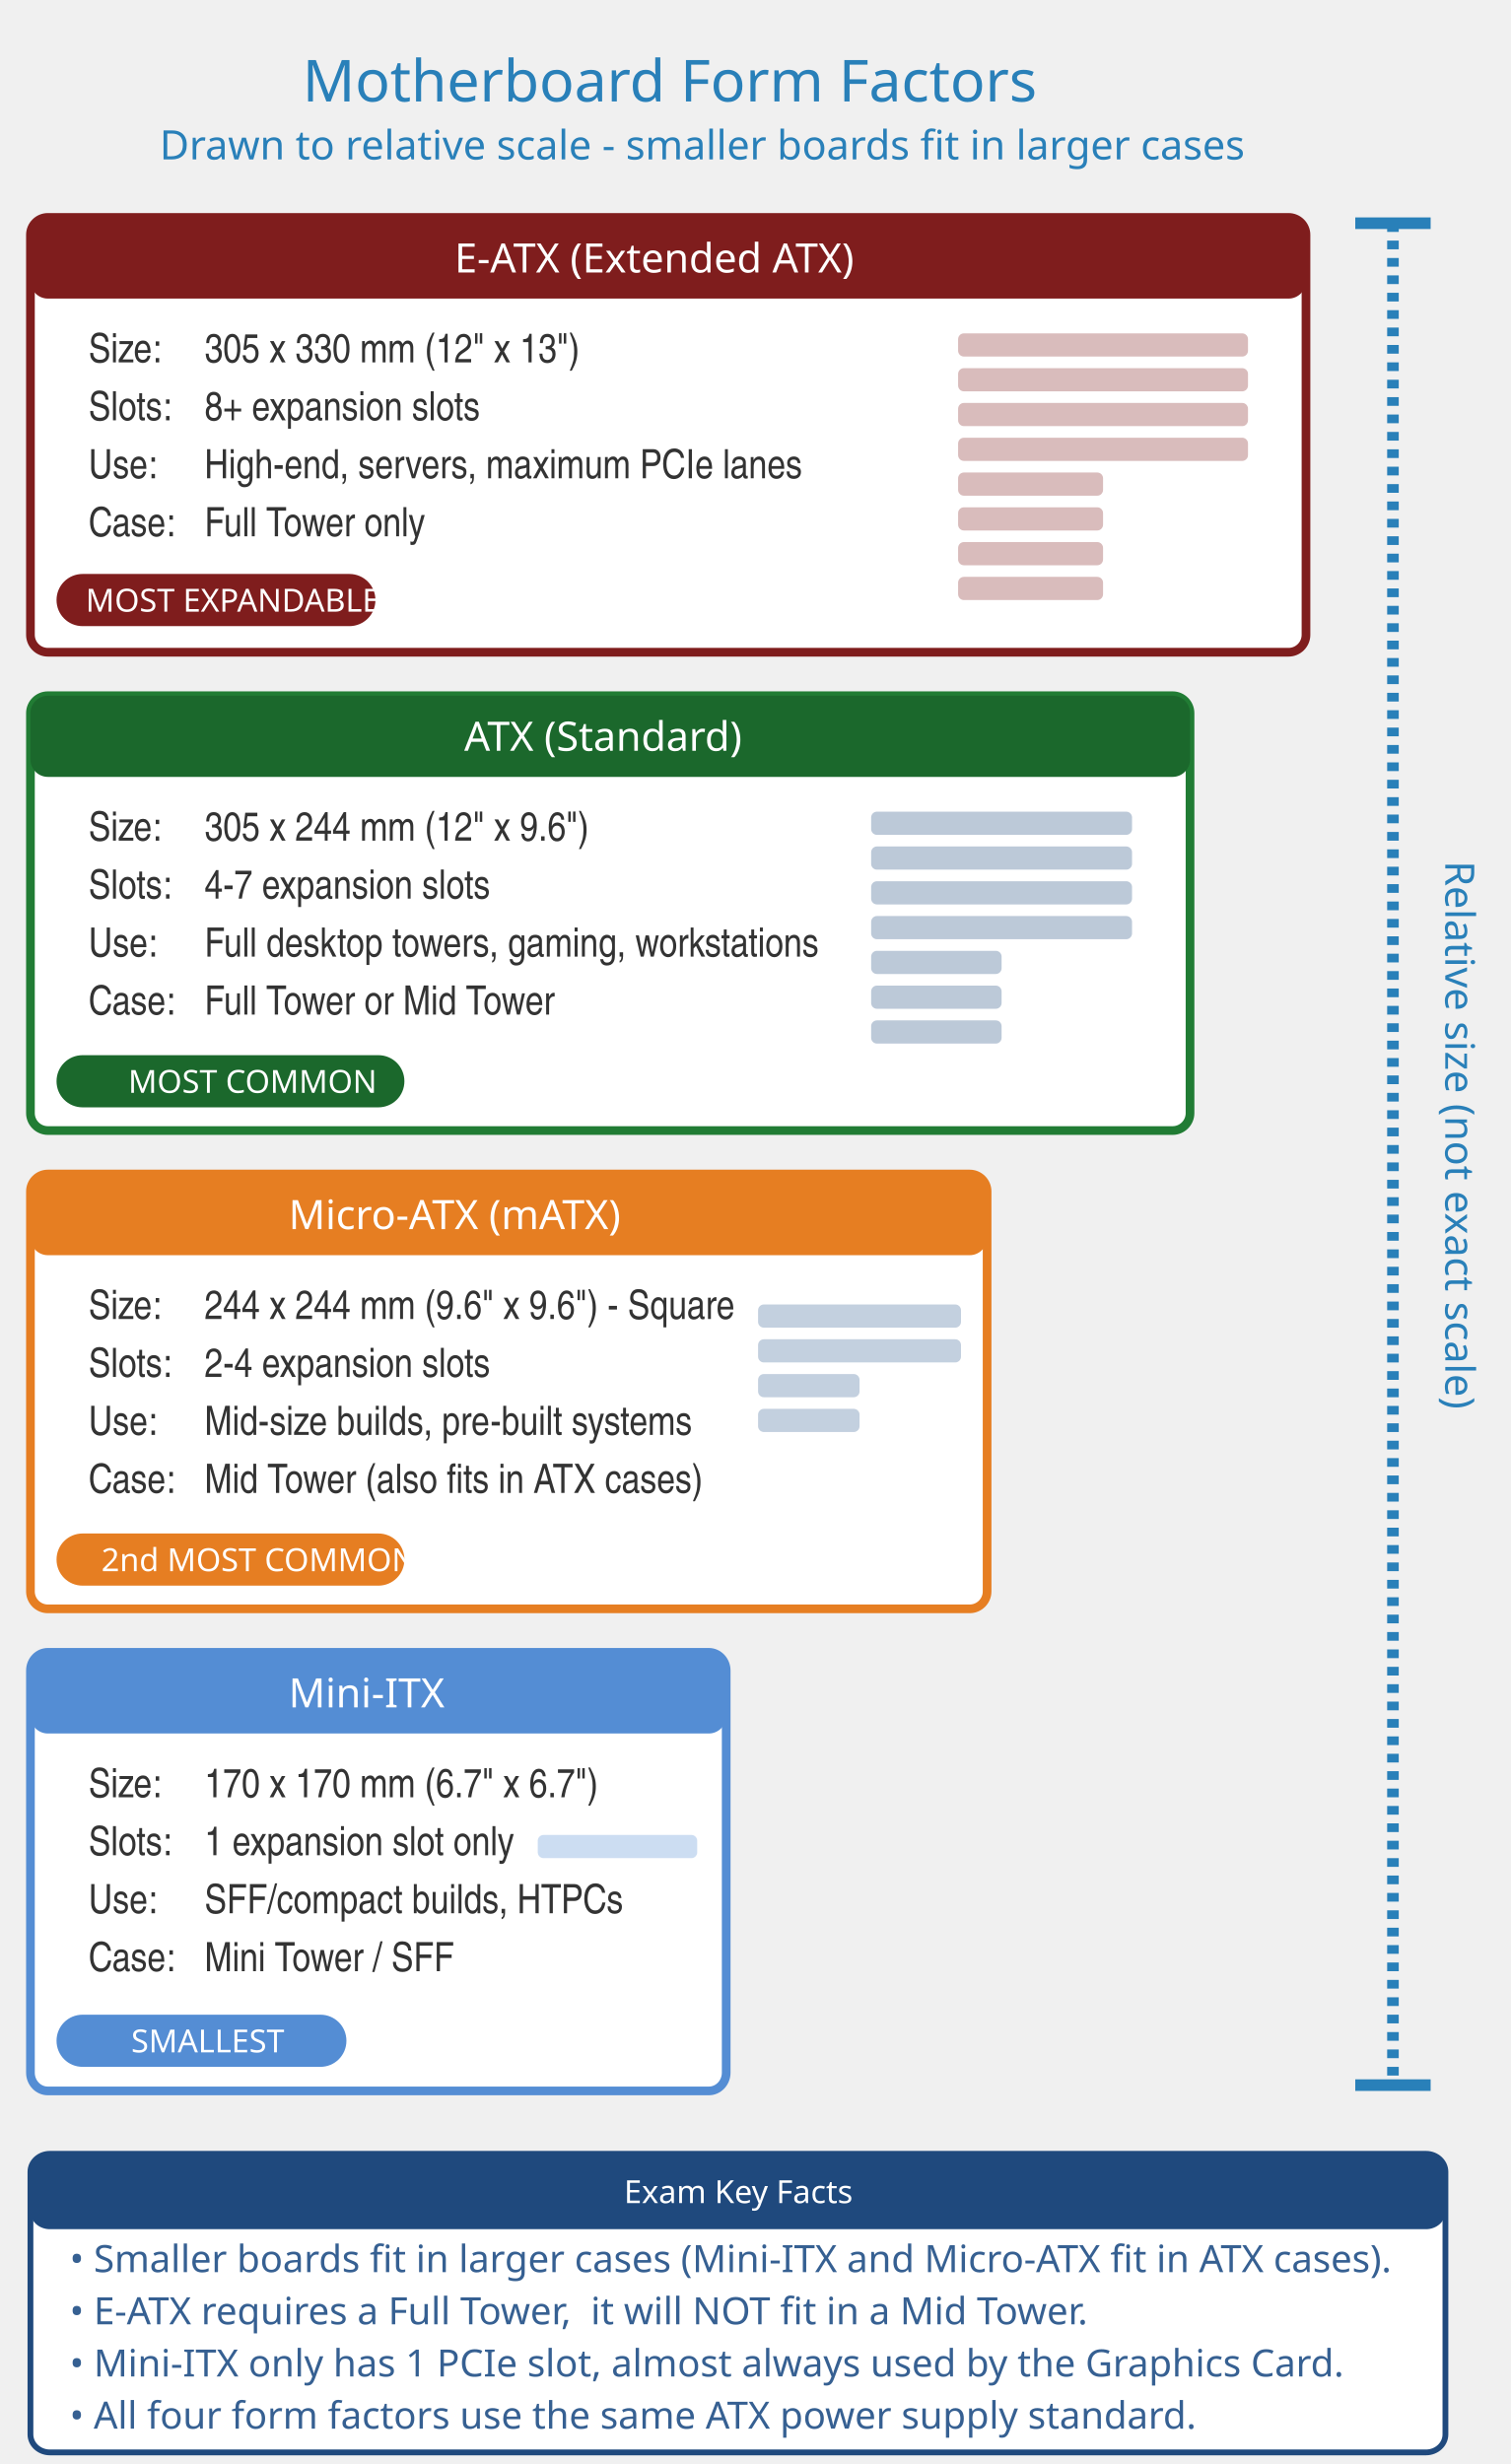
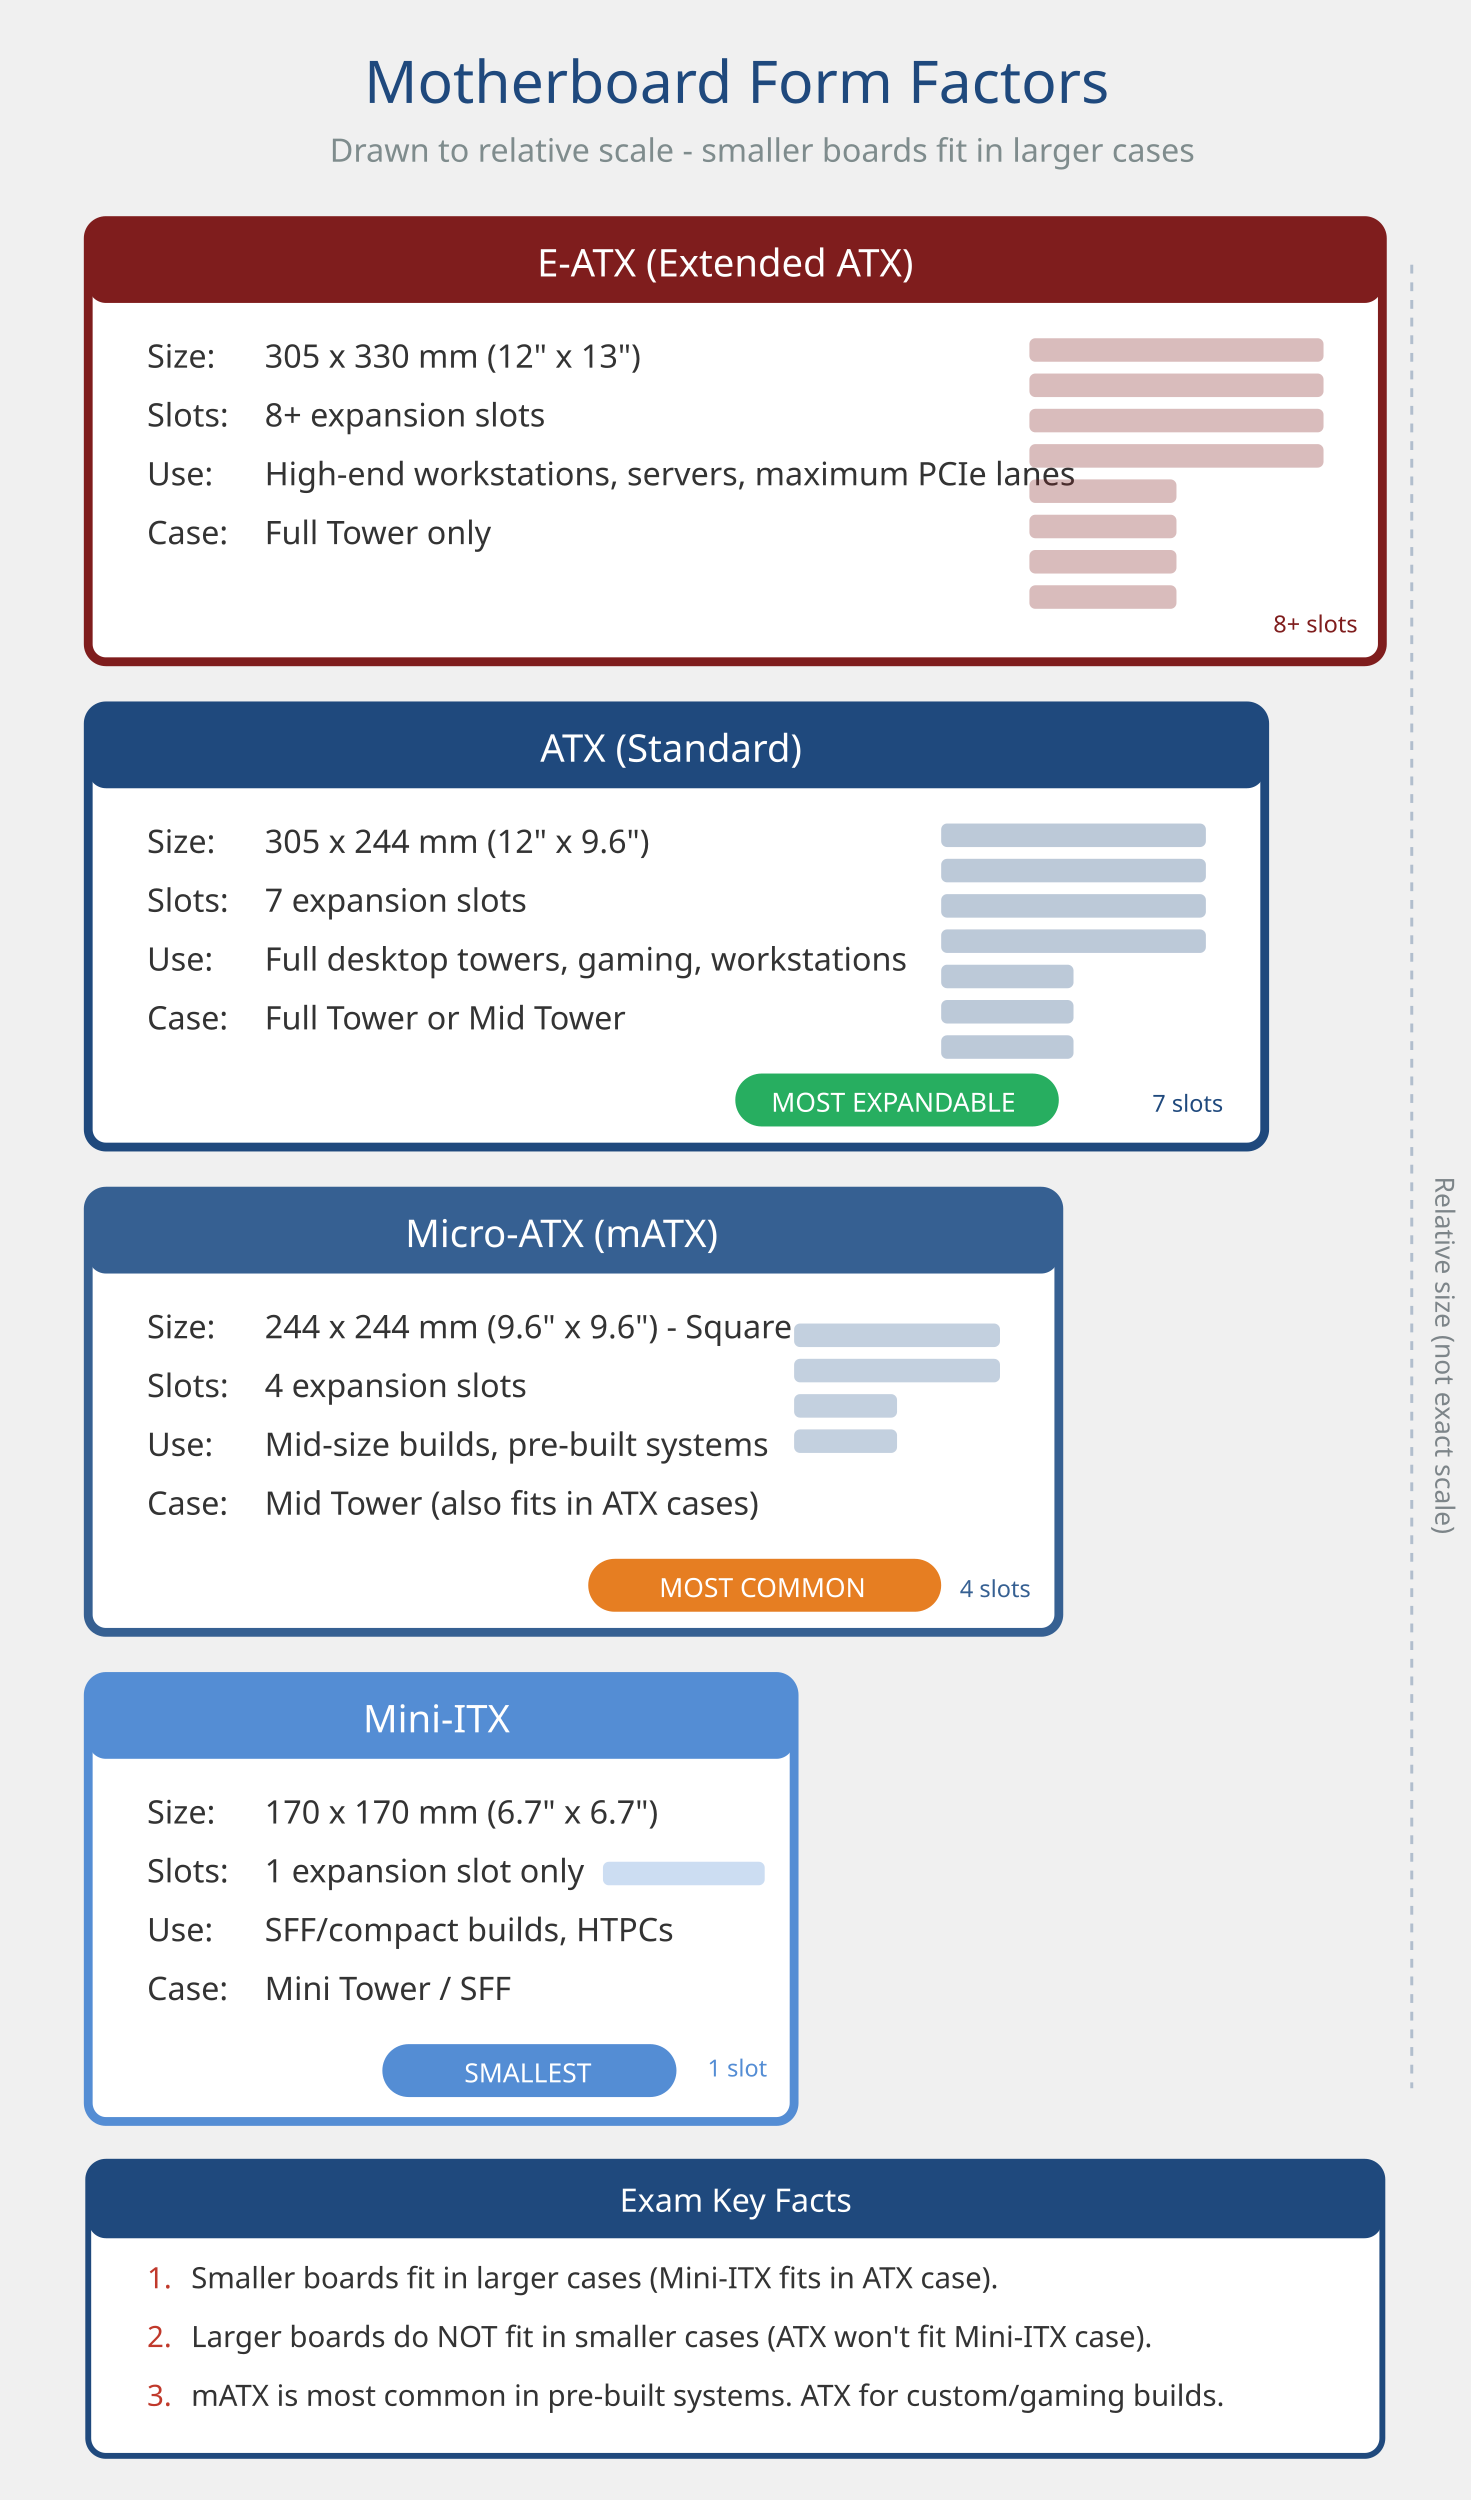
- <svg xmlns="http://www.w3.org/2000/svg" version="1.1" id="Layer_1" x="0px" y="0px" viewBox="0 0 521 850" style="enable-background:new 0 0 521 850;" xml:space="preserve">
+ <svg xmlns="http://www.w3.org/2000/svg" version="1.1" id="Layer_1" x="0px" y="0px" viewBox="0 0 500 850" style="enable-background:new 0 0 500 850;" xml:space="preserve">
  <style type="text/css">
- 	.st0{fill:#2980B9;}
+ 	.st0{fill:#1F497D;}
	.st1{font-family:'SegoeUI-Bold';}
	.st2{font-size:20px;}
- 	.st3{font-family:'SegoeUI';}
- 	.st4{font-size:14px;}
- 	.st5{fill:#FFFFFF;stroke:#7F1D1D;stroke-width:3;}
- 	.st6{fill:#7F1D1D;}
- 	.st7{fill:#FFFFFF;}
- 	.st8{font-family:'Arial-BoldMT';}
- 	.st9{fill:#333333;}
- 	.st10{font-family:'ArialNarrow';}
+ 	.st3{fill:#7F8C8D;}
+ 	.st4{font-family:'SegoeUI';}
+ 	.st5{font-size:11px;}
+ 	.st6{fill:#FFFFFF;stroke:#7F1D1D;stroke-width:3;}
+ 	.st7{fill:#7F1D1D;}
+ 	.st8{fill:#FFFFFF;}
+ 	.st9{font-size:13px;}
+ 	.st10{fill:#333333;}
	.st11{opacity:0.3;fill:#7F1D1D;enable-background:new    ;}
- 	.st12{fill:#FFFFFF;stroke:#217C34;stroke-width:3;}
- 	.st13{fill:#1B682C;}
+ 	.st12{font-size:8px;}
+ 	.st13{fill:#FFFFFF;stroke:#1F497D;stroke-width:3;}
	.st14{opacity:0.3;fill:#1F497D;enable-background:new    ;}
- 	.st15{font-family:'ArialNarrow-Bold';}
- 	.st16{font-size:11px;}
- 	.st17{fill:#FFFFFF;stroke:#E67E22;stroke-width:3;}
- 	.st18{fill:#E67E22;}
+ 	.st15{fill:#27AE60;}
+ 	.st16{font-size:9px;}
+ 	.st17{fill:#FFFFFF;stroke:#366092;stroke-width:3;}
+ 	.st18{fill:#366092;}
	.st19{opacity:0.3;fill:#366092;enable-background:new    ;}
- 	.st20{fill:#FFFFFF;stroke:#548DD4;stroke-width:3;}
- 	.st21{fill:#548DD4;}
- 	.st22{opacity:0.3;fill:#548DD4;enable-background:new    ;}
- 	.st23{fill:none;stroke:#2980B9;stroke-width:4;stroke-miterlimit:10;stroke-dasharray:3,3;}
+ 	.st20{fill:#E67E22;}
+ 	.st21{fill:#FFFFFF;stroke:#548DD4;stroke-width:3;}
+ 	.st22{fill:#548DD4;}
+ 	.st23{opacity:0.3;fill:#548DD4;enable-background:new    ;}
	.st24{fill:#FFFFFF;stroke:#1F497D;stroke-width:2;}
- 	.st25{fill:#1F497D;}
- 	.st26{fill:none;}
- 	.st27{fill:#366092;}
- 	.st28{font-family:'ArialMT';}
- 	.st29{font-size:13px;}
+ 	.st25{fill:#C0392B;}
+ 	.st26{font-size:10px;}
+ 	.st27{opacity:0.3;fill:none;stroke:#1F497D;stroke-miterlimit:10;stroke-dasharray:3,3;enable-background:new    ;}
+ 	.st28{fill:#7D8589;}
</style>
-   <g>
-     <text transform="matrix(1 0 0 1 104.3481 35)" class="st0 st1 st2">Motherboard Form Factors</text>
-     <text transform="matrix(1 0 0 1 55.0571 55)" class="st0 st3 st4">Drawn to relative scale - smaller boards fit in larger cases</text>
-     <g>
-       <path class="st5" d="M16.5,75h428c3.3,0,6,2.7,6,6v138c0,3.3-2.7,6-6,6h-428c-3.3,0-6-2.7-6-6V81C10.5,77.7,13.2,75,16.5,75z" />
-       <path class="st6" d="M16.5,75h428c3.3,0,6,2.7,6,6v16c0,3.3-2.7,6-6,6h-428c-3.3,0-6-2.7-6-6V81C10.5,77.7,13.2,75,16.5,75z" />
-     </g>
-     <text transform="matrix(1 0 0 1 156.7896 94)" class="st7 st8 st4">E-ATX (Extended ATX)</text>
-     <text transform="matrix(1 0 0 1 30.5493 125)" class="st9 st10 st4">Size:</text>
-     <text transform="matrix(1 0 0 1 70.5493 125)" class="st9 st10 st4">305 x 330 mm (12" x 13")</text>
-     <text transform="matrix(1 0 0 1 30.5493 145)" class="st9 st10 st4">Slots:</text>
-     <text transform="matrix(1 0 0 1 70.5493 145)" class="st9 st10 st4">8+ expansion slots</text>
-     <text transform="matrix(1 0 0 1 30.5493 165)" class="st9 st10 st4">Use:</text>
-     <text transform="matrix(1 0 0 1 70.5493 165)" class="st9 st10 st4">High-end, servers, maximum PCIe lanes</text>
-     <text transform="matrix(1 0 0 1 30.5493 185)" class="st9 st10 st4">Case:</text>
-     <text transform="matrix(1 0 0 1 70.5493 185)" class="st9 st10 st4">Full Tower only</text>
-     <path class="st11" d="M332.5,115h96c1.1,0,2,0.9,2,2v4c0,1.1-0.9,2-2,2h-96c-1.1,0-2-0.9-2-2v-4C330.5,115.9,331.4,115,332.5,115z" />
-     <path class="st11" d="M332.5,127h96c1.1,0,2,0.9,2,2v4c0,1.1-0.9,2-2,2h-96c-1.1,0-2-0.9-2-2v-4C330.5,127.9,331.4,127,332.5,127z" />
-     <path class="st11" d="M332.5,139h96c1.1,0,2,0.9,2,2v4c0,1.1-0.9,2-2,2h-96c-1.1,0-2-0.9-2-2v-4C330.5,139.9,331.4,139,332.5,139z" />
-     <path class="st11" d="M332.5,151h96c1.1,0,2,0.9,2,2v4c0,1.1-0.9,2-2,2h-96c-1.1,0-2-0.9-2-2v-4C330.5,151.9,331.4,151,332.5,151z" />
-     <path class="st11" d="M332.5,163h46c1.1,0,2,0.9,2,2v4c0,1.1-0.9,2-2,2h-46c-1.1,0-2-0.9-2-2v-4C330.5,163.9,331.4,163,332.5,163z" />
-     <path class="st11" d="M332.5,175h46c1.1,0,2,0.9,2,2v4c0,1.1-0.9,2-2,2h-46c-1.1,0-2-0.9-2-2v-4C330.5,175.9,331.4,175,332.5,175z" />
-     <path class="st11" d="M332.5,187h46c1.1,0,2,0.9,2,2v4c0,1.1-0.9,2-2,2h-46c-1.1,0-2-0.9-2-2v-4C330.5,187.9,331.4,187,332.5,187z" />
-     <path class="st11" d="M332.5,199h46c1.1,0,2,0.9,2,2v4c0,1.1-0.9,2-2,2h-46c-1.1,0-2-0.9-2-2v-4C330.5,199.9,331.4,199,332.5,199z" />
-     <g>
-       <path class="st12" d="M16.5,240h388c3.3,0,6,2.7,6,6v138c0,3.3-2.7,6-6,6h-388c-3.3,0-6-2.7-6-6V246C10.5,242.7,13.2,240,16.5,240    z" />
-       <path class="st13" d="M16.5,240h388c3.3,0,6,2.7,6,6v16c0,3.3-2.7,6-6,6h-388c-3.3,0-6-2.7-6-6v-16C10.5,242.7,13.2,240,16.5,240z    " />
-     </g>
-     <text transform="matrix(1 0 0 1 160.124 259)" class="st7 st8 st4">ATX (Standard)</text>
-     <text transform="matrix(1 0 0 1 30.5493 290)" class="st9 st10 st4">Size:</text>
-     <text transform="matrix(1 0 0 1 70.5493 290)" class="st9 st10 st4">305 x 244 mm (12" x 9.6")</text>
-     <text transform="matrix(1 0 0 1 30.5493 310)" class="st9 st10 st4">Slots:</text>
-     <text transform="matrix(1 0 0 1 70.5493 310)" class="st9 st10 st4">4-7 expansion slots</text>
-     <text transform="matrix(1 0 0 1 30.5493 330)" class="st9 st10 st4">Use:</text>
-     <text transform="matrix(1 0 0 1 70.5493 330)" class="st9 st10 st4">Full desktop towers, gaming, workstations</text>
-     <text transform="matrix(1 0 0 1 30.5493 350)" class="st9 st10 st4">Case:</text>
-     <text transform="matrix(1 0 0 1 70.5493 350)" class="st9 st10 st4">Full Tower or Mid Tower</text>
-     <path class="st14" d="M302.5,280h86c1.1,0,2,0.9,2,2v4c0,1.1-0.9,2-2,2h-86c-1.1,0-2-0.9-2-2v-4C300.5,280.9,301.4,280,302.5,280z" />
-     <path class="st14" d="M302.5,292h86c1.1,0,2,0.9,2,2v4c0,1.1-0.9,2-2,2h-86c-1.1,0-2-0.9-2-2v-4C300.5,292.9,301.4,292,302.5,292z" />
-     <path class="st14" d="M302.5,304h86c1.1,0,2,0.9,2,2v4c0,1.1-0.9,2-2,2h-86c-1.1,0-2-0.9-2-2v-4C300.5,304.9,301.4,304,302.5,304z" />
-     <path class="st14" d="M302.5,316h86c1.1,0,2,0.9,2,2v4c0,1.1-0.9,2-2,2h-86c-1.1,0-2-0.9-2-2v-4C300.5,316.9,301.4,316,302.5,316z" />
-     <path class="st14" d="M302.5,328h41c1.1,0,2,0.9,2,2v4c0,1.1-0.9,2-2,2h-41c-1.1,0-2-0.9-2-2v-4C300.5,328.9,301.4,328,302.5,328z" />
-     <path class="st14" d="M302.5,340h41c1.1,0,2,0.9,2,2v4c0,1.1-0.9,2-2,2h-41c-1.1,0-2-0.9-2-2v-4C300.5,340.9,301.4,340,302.5,340z" />
-     <path class="st14" d="M302.5,352h41c1.1,0,2,0.9,2,2v4c0,1.1-0.9,2-2,2h-41c-1.1,0-2-0.9-2-2v-4C300.5,352.9,301.4,352,302.5,352z" />
-     <g>
-       <path class="st6" d="M28.5,198h92c5,0,9,4,9,9l0,0c0,5-4,9-9,9h-92c-5,0-9-4-9-9l0,0C19.5,202,23.5,198,28.5,198z" />
-       <text transform="matrix(1 0 0 1 29.5344 211)" class="st7 st15 st16">MOST EXPANDABLE</text>
-     </g>
-     <g>
-       <path class="st17" d="M16.5,405h318c3.3,0,6,2.7,6,6v138c0,3.3-2.7,6-6,6h-318c-3.3,0-6-2.7-6-6V411C10.5,407.7,13.2,405,16.5,405    z" />
-       <path class="st18" d="M16.5,405h318c3.3,0,6,2.7,6,6v16c0,3.3-2.7,6-6,6h-318c-3.3,0-6-2.7-6-6v-16C10.5,407.7,13.2,405,16.5,405z    " />
-     </g>
-     <text transform="matrix(1 0 0 1 99.5496 424)" class="st7 st8 st4">Micro-ATX (mATX)</text>
-     <text transform="matrix(1 0 0 1 30.5493 455)" class="st9 st10 st4">Size:</text>
-     <text transform="matrix(1 0 0 1 70.5493 455)" class="st9 st10 st4">244 x 244 mm (9.6" x 9.6") - Square</text>
-     <text transform="matrix(1 0 0 1 30.5493 475)" class="st9 st10 st4">Slots:</text>
-     <text transform="matrix(1 0 0 1 70.5493 475)" class="st9 st10 st4">2-4 expansion slots</text>
-     <text transform="matrix(1 0 0 1 30.5493 495)" class="st9 st10 st4">Use:</text>
-     <text transform="matrix(1 0 0 1 70.5493 495)" class="st9 st10 st4">Mid-size builds, pre-built systems</text>
-     <text transform="matrix(1 0 0 1 30.5493 515)" class="st9 st10 st4">Case:</text>
-     <text transform="matrix(1 0 0 1 70.5493 515)" class="st9 st10 st4">Mid Tower (also fits in ATX cases)</text>
-     <path class="st19" d="M263.5,450h66c1.1,0,2,0.9,2,2v4c0,1.1-0.9,2-2,2h-66c-1.1,0-2-0.9-2-2v-4C261.5,450.9,262.4,450,263.5,450z" />
-     <path class="st19" d="M263.5,462h66c1.1,0,2,0.9,2,2v4c0,1.1-0.9,2-2,2h-66c-1.1,0-2-0.9-2-2v-4C261.5,462.9,262.4,462,263.5,462z" />
-     <path class="st19" d="M263.5,474h31c1.1,0,2,0.9,2,2v4c0,1.1-0.9,2-2,2h-31c-1.1,0-2-0.9-2-2v-4C261.5,474.9,262.4,474,263.5,474z" />
-     <path class="st19" d="M263.5,486h31c1.1,0,2,0.9,2,2v4c0,1.1-0.9,2-2,2h-31c-1.1,0-2-0.9-2-2v-4C261.5,486.9,262.4,486,263.5,486z" />
-     <g>
-       <path class="st13" d="M28.5,364h102c5,0,9,4,9,9l0,0c0,5-4,9-9,9h-102c-5,0-9-4-9-9l0,0C19.5,368,23.5,364,28.5,364z" />
-       <text transform="matrix(1 0 0 1 44.2209 377)" class="st7 st15 st16">MOST COMMON</text>
-     </g>
-     <g>
-       <path class="st18" d="M28.5,529h102c5,0,9,4,9,9l0,0c0,5-4,9-9,9h-102c-5,0-9-4-9-9l0,0C19.5,533,23.5,529,28.5,529z" />
-       <text transform="matrix(1 0 0 1 34.948 542)" class="st7 st15 st16">2nd MOST COMMON</text>
-     </g>
-     <g>
-       <path class="st20" d="M16.5,570h228c3.3,0,6,2.8,6,6.3V715c0,3.5-2.7,6.3-6,6.3h-228c-3.3,0-6-2.8-6-6.3V576.3    C10.5,572.8,13.2,570,16.5,570z" />
-       <path class="st21" d="M16.5,570h228c3.3,0,6,2.7,6,6v16c0,3.3-2.7,6-6,6h-228c-3.3,0-6-2.7-6-6v-16C10.5,572.7,13.2,570,16.5,570z    " />
-     </g>
-     <text transform="matrix(1 0 0 1 99.5493 589)" class="st7 st8 st4">Mini-ITX</text>
-     <text transform="matrix(1 0 0 1 30.5493 620)" class="st9 st10 st4">Size:</text>
-     <text transform="matrix(1 0 0 1 70.5493 620)" class="st9 st10 st4">170 x 170 mm (6.7" x 6.7")</text>
-     <text transform="matrix(1 0 0 1 30.5493 640)" class="st9 st10 st4">Slots:</text>
-     <text transform="matrix(1 0 0 1 70.5493 640)" class="st9 st10 st4">1 expansion slot only</text>
-     <text transform="matrix(1 0 0 1 30.5493 660)" class="st9 st10 st4">Use:</text>
-     <text transform="matrix(1 0 0 1 70.5493 660)" class="st9 st10 st4">SFF/compact builds, HTPCs</text>
-     <text transform="matrix(1 0 0 1 30.5493 680)" class="st9 st10 st4">Case:</text>
-     <text transform="matrix(1 0 0 1 70.5493 680)" class="st9 st10 st4">Mini Tower / SFF</text>
-     <path class="st22" d="M187.5,633h51c1.1,0,2,0.9,2,2v4c0,1.1-0.9,2-2,2h-51c-1.1,0-2-0.9-2-2v-4C185.5,633.9,186.4,633,187.5,633z" />
-     <g>
-       <path class="st21" d="M28.5,695h82c5,0,9,4,9,9l0,0c0,5-4,9-9,9h-82c-5,0-9-4-9-9l0,0C19.5,699,23.5,695,28.5,695z" />
-       <text transform="matrix(1 0 0 1 45.2478 708)" class="st7 st15 st16">SMALLEST</text>
-     </g>
-     <text transform="matrix(6.123234e-17 1 -1 6.123234e-17 498.5488 296.9644)" class="st0 st1 st4">Relative size (not exact scale)</text>
-     <g>
-       <g>
-         <line class="st23" x1="480.5" y1="77" x2="480.5" y2="719.3" />
-         <g>
-           <rect x="467.5" y="75" class="st0" width="26" height="4" />
-         </g>
-         <g>
-           <rect x="467.5" y="717.3" class="st0" width="26" height="4" />
-         </g>
-       </g>
-     </g>
-     <g>
-       <path class="st24" d="M17.2,743h474.7c3.7,0,6.7,2.8,6.7,6.2v90.6c0,3.4-3,6.2-6.7,6.2H17.2c-3.7,0-6.7-2.8-6.7-6.2v-90.6    C10.5,745.8,13.5,743,17.2,743z" />
-       <path class="st25" d="M17.2,743h474.7c3.7,0,6.7,2.7,6.7,6v14c0,3.3-3,6-6.7,6H17.2c-3.7,0-6.7-2.7-6.7-6v-14    C10.5,745.7,13.5,743,17.2,743z" />
-       <text transform="matrix(1 0 0 1 215.2463 760)" class="st7 st1 st16">Exam Key Facts</text>
-       <rect x="24" y="774.5" class="st26" width="461" height="63.5" />
-       <text transform="matrix(1 0 0 1 24.0493 783.8076)" class="st27 st28 st29">• Smaller boards fit in larger cases (Mini-ITX and Micro-ATX fit in ATX cases). </text>
-       <text transform="matrix(1 0 0 1 24.0493 801.8076)" class="st27 st28 st29">• E-ATX requires a Full Tower,  it will NOT fit in a Mid Tower.</text>
-       <text transform="matrix(1 0 0 1 24.0493 819.8076)" class="st27 st28 st29">• Mini-ITX only has 1 PCIe slot, almost always used by the Graphics Card.</text>
-       <text transform="matrix(1 0 0 1 24.0493 837.8076)" class="st27 st28 st29">• All four form factors use the same ATX power supply standard.</text>
-     </g>
-   </g>
+   <text transform="matrix(1 0 0 1 123.7988 35)" class="st0 st1 st2">Motherboard Form Factors</text>
+   <text transform="matrix(1 0 0 1 112.1133 55)" class="st3 st4 st5">Drawn to relative scale - smaller boards fit in larger cases</text>
+   <path class="st6" d="M36,75h428c3.3,0,6,2.7,6,6v138c0,3.3-2.7,6-6,6H36c-3.3,0-6-2.7-6-6V81C30,77.7,32.7,75,36,75z" />
+   <path class="st7" d="M36,75h428c3.3,0,6,2.7,6,6v16c0,3.3-2.7,6-6,6H36c-3.3,0-6-2.7-6-6V81C30,77.7,32.7,75,36,75z" />
+   <text transform="matrix(1 0 0 1 182.6165 94)" class="st8 st1 st9">E-ATX (Extended ATX)</text>
+   <text transform="matrix(1 0 0 1 50 125)" class="st10 st1 st5">Size:</text>
+   <text transform="matrix(1 0 0 1 90 125)" class="st10 st4 st5">305 x 330 mm (12" x 13")</text>
+   <text transform="matrix(1 0 0 1 50 145)" class="st10 st1 st5">Slots:</text>
+   <text transform="matrix(1 0 0 1 90 145)" class="st10 st4 st5">8+ expansion slots</text>
+   <text transform="matrix(1 0 0 1 50 165)" class="st10 st1 st5">Use:</text>
+   <text transform="matrix(1 0 0 1 90 165)" class="st10 st4 st5">High-end workstations, servers, maximum PCIe lanes</text>
+   <text transform="matrix(1 0 0 1 50 185)" class="st10 st1 st5">Case:</text>
+   <text transform="matrix(1 0 0 1 90 185)" class="st10 st4 st5">Full Tower only</text>
+   <path class="st11" d="M352,115h96c1.1,0,2,0.9,2,2v4c0,1.1-0.9,2-2,2h-96c-1.1,0-2-0.9-2-2v-4C350,115.9,350.9,115,352,115z" />
+   <path class="st11" d="M352,127h96c1.1,0,2,0.9,2,2v4c0,1.1-0.9,2-2,2h-96c-1.1,0-2-0.9-2-2v-4C350,127.9,350.9,127,352,127z" />
+   <path class="st11" d="M352,139h96c1.1,0,2,0.9,2,2v4c0,1.1-0.9,2-2,2h-96c-1.1,0-2-0.9-2-2v-4C350,139.9,350.9,139,352,139z" />
+   <path class="st11" d="M352,151h96c1.1,0,2,0.9,2,2v4c0,1.1-0.9,2-2,2h-96c-1.1,0-2-0.9-2-2v-4C350,151.9,350.9,151,352,151z" />
+   <path class="st11" d="M352,163h46c1.1,0,2,0.9,2,2v4c0,1.1-0.9,2-2,2h-46c-1.1,0-2-0.9-2-2v-4C350,163.9,350.9,163,352,163z" />
+   <path class="st11" d="M352,175h46c1.1,0,2,0.9,2,2v4c0,1.1-0.9,2-2,2h-46c-1.1,0-2-0.9-2-2v-4C350,175.9,350.9,175,352,175z" />
+   <path class="st11" d="M352,187h46c1.1,0,2,0.9,2,2v4c0,1.1-0.9,2-2,2h-46c-1.1,0-2-0.9-2-2v-4C350,187.9,350.9,187,352,187z" />
+   <path class="st11" d="M352,199h46c1.1,0,2,0.9,2,2v4c0,1.1-0.9,2-2,2h-46c-1.1,0-2-0.9-2-2v-4C350,199.9,350.9,199,352,199z" />
+   <text transform="matrix(1 0 0 1 432.9058 215)" class="st7 st4 st12">8+ slots</text>
+   <path class="st13" d="M36,240h388c3.3,0,6,2.7,6,6v138c0,3.3-2.7,6-6,6H36c-3.3,0-6-2.7-6-6V246C30,242.7,32.7,240,36,240z" />
+   <path class="st0" d="M36,240h388c3.3,0,6,2.7,6,6v16c0,3.3-2.7,6-6,6H36c-3.3,0-6-2.7-6-6v-16C30,242.7,32.7,240,36,240z" />
+   <text transform="matrix(1 0 0 1 183.6875 259)" class="st8 st1 st9">ATX (Standard)</text>
+   <text transform="matrix(1 0 0 1 50 290)" class="st10 st1 st5">Size:</text>
+   <text transform="matrix(1 0 0 1 90 290)" class="st10 st4 st5">305 x 244 mm (12" x 9.6")</text>
+   <text transform="matrix(1 0 0 1 50 310)" class="st10 st1 st5">Slots:</text>
+   <text transform="matrix(1 0 0 1 90 310)" class="st10 st4 st5">7 expansion slots</text>
+   <text transform="matrix(1 0 0 1 50 330)" class="st10 st1 st5">Use:</text>
+   <text transform="matrix(1 0 0 1 90 330)" class="st10 st4 st5">Full desktop towers, gaming, workstations</text>
+   <text transform="matrix(1 0 0 1 50 350)" class="st10 st1 st5">Case:</text>
+   <text transform="matrix(1 0 0 1 90 350)" class="st10 st4 st5">Full Tower or Mid Tower</text>
+   <path class="st14" d="M322,280h86c1.1,0,2,0.9,2,2v4c0,1.1-0.9,2-2,2h-86c-1.1,0-2-0.9-2-2v-4C320,280.9,320.9,280,322,280z" />
+   <path class="st14" d="M322,292h86c1.1,0,2,0.9,2,2v4c0,1.1-0.9,2-2,2h-86c-1.1,0-2-0.9-2-2v-4C320,292.9,320.9,292,322,292z" />
+   <path class="st14" d="M322,304h86c1.1,0,2,0.9,2,2v4c0,1.1-0.9,2-2,2h-86c-1.1,0-2-0.9-2-2v-4C320,304.9,320.9,304,322,304z" />
+   <path class="st14" d="M322,316h86c1.1,0,2,0.9,2,2v4c0,1.1-0.9,2-2,2h-86c-1.1,0-2-0.9-2-2v-4C320,316.9,320.9,316,322,316z" />
+   <path class="st14" d="M322,328h41c1.1,0,2,0.9,2,2v4c0,1.1-0.9,2-2,2h-41c-1.1,0-2-0.9-2-2v-4C320,328.9,320.9,328,322,328z" />
+   <path class="st14" d="M322,340h41c1.1,0,2,0.9,2,2v4c0,1.1-0.9,2-2,2h-41c-1.1,0-2-0.9-2-2v-4C320,340.9,320.9,340,322,340z" />
+   <path class="st14" d="M322,352h41c1.1,0,2,0.9,2,2v4c0,1.1-0.9,2-2,2h-41c-1.1,0-2-0.9-2-2v-4C320,352.9,320.9,352,322,352z" />
+   <text transform="matrix(1 0 0 1 391.7728 378)" class="st0 st4 st12">7 slots</text>
+   <path class="st15" d="M259,365h92c5,0,9,4,9,9l0,0c0,5-4,9-9,9h-92c-5,0-9-4-9-9l0,0C250,369,254,365,259,365z" />
+   <text transform="matrix(1 0 0 1 262.2346 378)" class="st8 st1 st16">MOST EXPANDABLE</text>
+   <path class="st17" d="M36,405h318c3.3,0,6,2.7,6,6v138c0,3.3-2.7,6-6,6H36c-3.3,0-6-2.7-6-6V411C30,407.7,32.7,405,36,405z" />
+   <path class="st18" d="M36,405h318c3.3,0,6,2.7,6,6v16c0,3.3-2.7,6-6,6H36c-3.3,0-6-2.7-6-6v-16C30,407.7,32.7,405,36,405z" />
+   <text transform="matrix(1 0 0 1 137.76 424)" class="st8 st1 st9">Micro-ATX (mATX)</text>
+   <text transform="matrix(1 0 0 1 50 455)" class="st10 st1 st5">Size:</text>
+   <text transform="matrix(1 0 0 1 90 455)" class="st10 st4 st5">244 x 244 mm (9.6" x 9.6") - Square</text>
+   <text transform="matrix(1 0 0 1 50 475)" class="st10 st1 st5">Slots:</text>
+   <text transform="matrix(1 0 0 1 90 475)" class="st10 st4 st5">4 expansion slots</text>
+   <text transform="matrix(1 0 0 1 50 495)" class="st10 st1 st5">Use:</text>
+   <text transform="matrix(1 0 0 1 90 495)" class="st10 st4 st5">Mid-size builds, pre-built systems</text>
+   <text transform="matrix(1 0 0 1 50 515)" class="st10 st1 st5">Case:</text>
+   <text transform="matrix(1 0 0 1 90 515)" class="st10 st4 st5">Mid Tower (also fits in ATX cases)</text>
+   <path class="st19" d="M272,450h66c1.1,0,2,0.9,2,2v4c0,1.1-0.9,2-2,2h-66c-1.1,0-2-0.9-2-2v-4C270,450.9,270.9,450,272,450z" />
+   <path class="st19" d="M272,462h66c1.1,0,2,0.9,2,2v4c0,1.1-0.9,2-2,2h-66c-1.1,0-2-0.9-2-2v-4C270,462.9,270.9,462,272,462z" />
+   <path class="st19" d="M272,474h31c1.1,0,2,0.9,2,2v4c0,1.1-0.9,2-2,2h-31c-1.1,0-2-0.9-2-2v-4C270,474.9,270.9,474,272,474z" />
+   <path class="st19" d="M272,486h31c1.1,0,2,0.9,2,2v4c0,1.1-0.9,2-2,2h-31c-1.1,0-2-0.9-2-2v-4C270,486.9,270.9,486,272,486z" />
+   <text transform="matrix(1 0 0 1 326.3377 543)" class="st18 st4 st12">4 slots</text>
+   <path class="st20" d="M209,530h102c5,0,9,4,9,9l0,0c0,5-4,9-9,9H209c-5,0-9-4-9-9l0,0C200,534,204,530,209,530z" />
+   <text transform="matrix(1 0 0 1 224.134 543)" class="st8 st1 st16">MOST COMMON</text>
+   <path class="st21" d="M36,570h228c3.3,0,6,2.8,6,6.3v138.7c0,3.5-2.7,6.3-6,6.3H36c-3.3,0-6-2.8-6-6.3V576.3  C30,572.8,32.7,570,36,570z" />
+   <path class="st22" d="M36,570h228c3.3,0,6,2.7,6,6v16c0,3.3-2.7,6-6,6H36c-3.3,0-6-2.7-6-6v-16C30,572.7,32.7,570,36,570z" />
+   <text transform="matrix(1 0 0 1 123.4097 589)" class="st8 st1 st9">Mini-ITX</text>
+   <text transform="matrix(1 0 0 1 50 620)" class="st10 st1 st5">Size:</text>
+   <text transform="matrix(1 0 0 1 90 620)" class="st10 st4 st5">170 x 170 mm (6.7" x 6.7")</text>
+   <text transform="matrix(1 0 0 1 50 640)" class="st10 st1 st5">Slots:</text>
+   <text transform="matrix(1 0 0 1 90 640)" class="st10 st4 st5">1 expansion slot only</text>
+   <text transform="matrix(1 0 0 1 50 660)" class="st10 st1 st5">Use:</text>
+   <text transform="matrix(1 0 0 1 90 660)" class="st10 st4 st5">SFF/compact builds, HTPCs</text>
+   <text transform="matrix(1 0 0 1 50 680)" class="st10 st1 st5">Case:</text>
+   <text transform="matrix(1 0 0 1 90 680)" class="st10 st4 st5">Mini Tower / SFF</text>
+   <path class="st23" d="M207,633h51c1.1,0,2,0.9,2,2v4c0,1.1-0.9,2-2,2h-51c-1.1,0-2-0.9-2-2v-4C205,633.9,205.9,633,207,633z" />
+   <text transform="matrix(1 0 0 1 240.5567 706)" class="st22 st4 st12">1 slot</text>
+   <path class="st22" d="M139,695h82c5,0,9,4,9,9l0,0c0,5-4,9-9,9h-82c-5,0-9-4-9-9l0,0C130,699,134,695,139,695z" />
+   <text transform="matrix(1 0 0 1 157.8516 708)" class="st8 st1 st16">SMALLEST</text>
+   <path class="st24" d="M36,735h428c3.3,0,6,2.7,6,6v88c0,3.3-2.7,6-6,6H36c-3.3,0-6-2.7-6-6v-88C30,737.7,32.7,735,36,735z" />
+   <path class="st0" d="M36,735h428c3.3,0,6,2.7,6,6v14c0,3.3-2.7,6-6,6H36c-3.3,0-6-2.7-6-6v-14C30,737.7,32.7,735,36,735z" />
+   <text transform="matrix(1 0 0 1 210.697 752)" class="st8 st1 st5">Exam Key Facts</text>
+   <text transform="matrix(1 0 0 1 50 778)" class="st25 st1 st26">1.</text>
+   <text transform="matrix(1 0 0 1 65 778)" class="st10 st4 st26">Smaller boards fit in larger cases (Mini-ITX fits in ATX case).</text>
+   <text transform="matrix(1 0 0 1 50 798)" class="st25 st1 st26">2.</text>
+   <text transform="matrix(1 0 0 1 65 798)" class="st10 st4 st26">Larger boards do NOT fit in smaller cases (ATX won't fit Mini-ITX case).</text>
+   <text transform="matrix(1 0 0 1 50 818)" class="st25 st1 st26">3.</text>
+   <text transform="matrix(1 0 0 1 65 818)" class="st10 st4 st26">mATX is most common in pre-built systems. ATX for custom/gaming builds.</text>
+   <line class="st27" x1="480" y1="90" x2="480" y2="710" />
+   <text transform="matrix(6.123234e-17 1 -1 6.123234e-17 488 400)" class="st28 st4 st16">Relative size (not exact scale)</text>
</svg>
